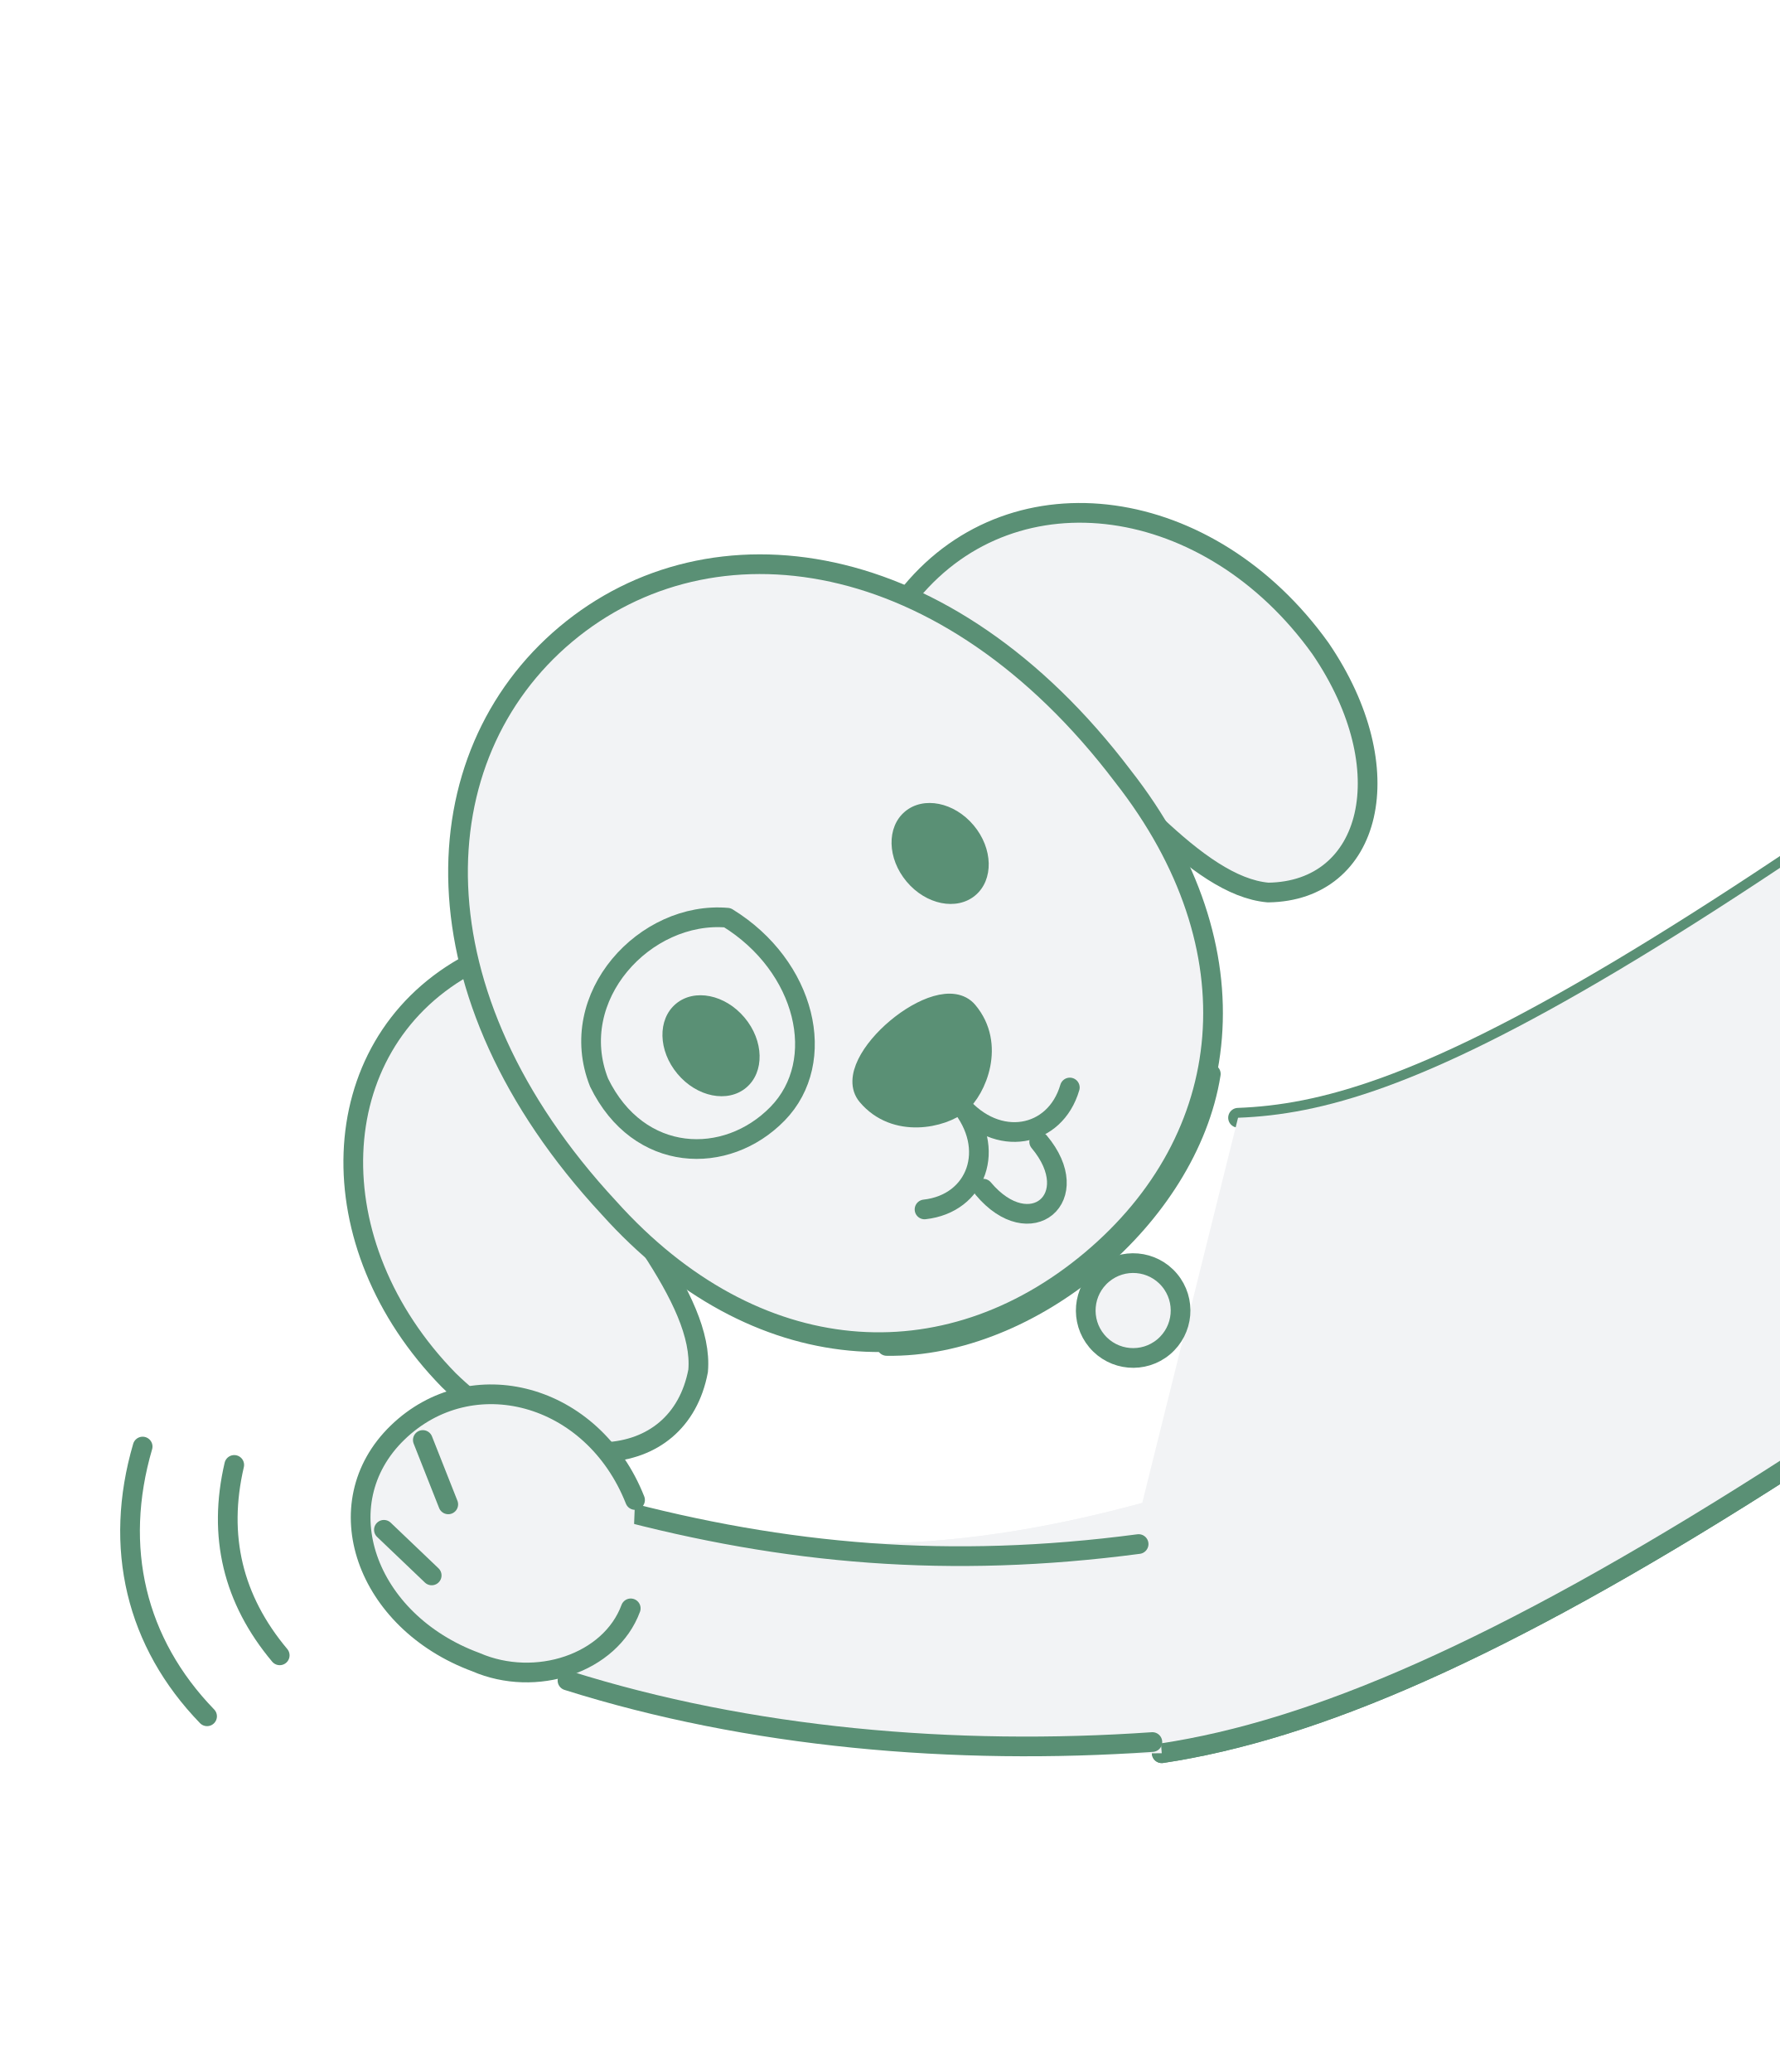
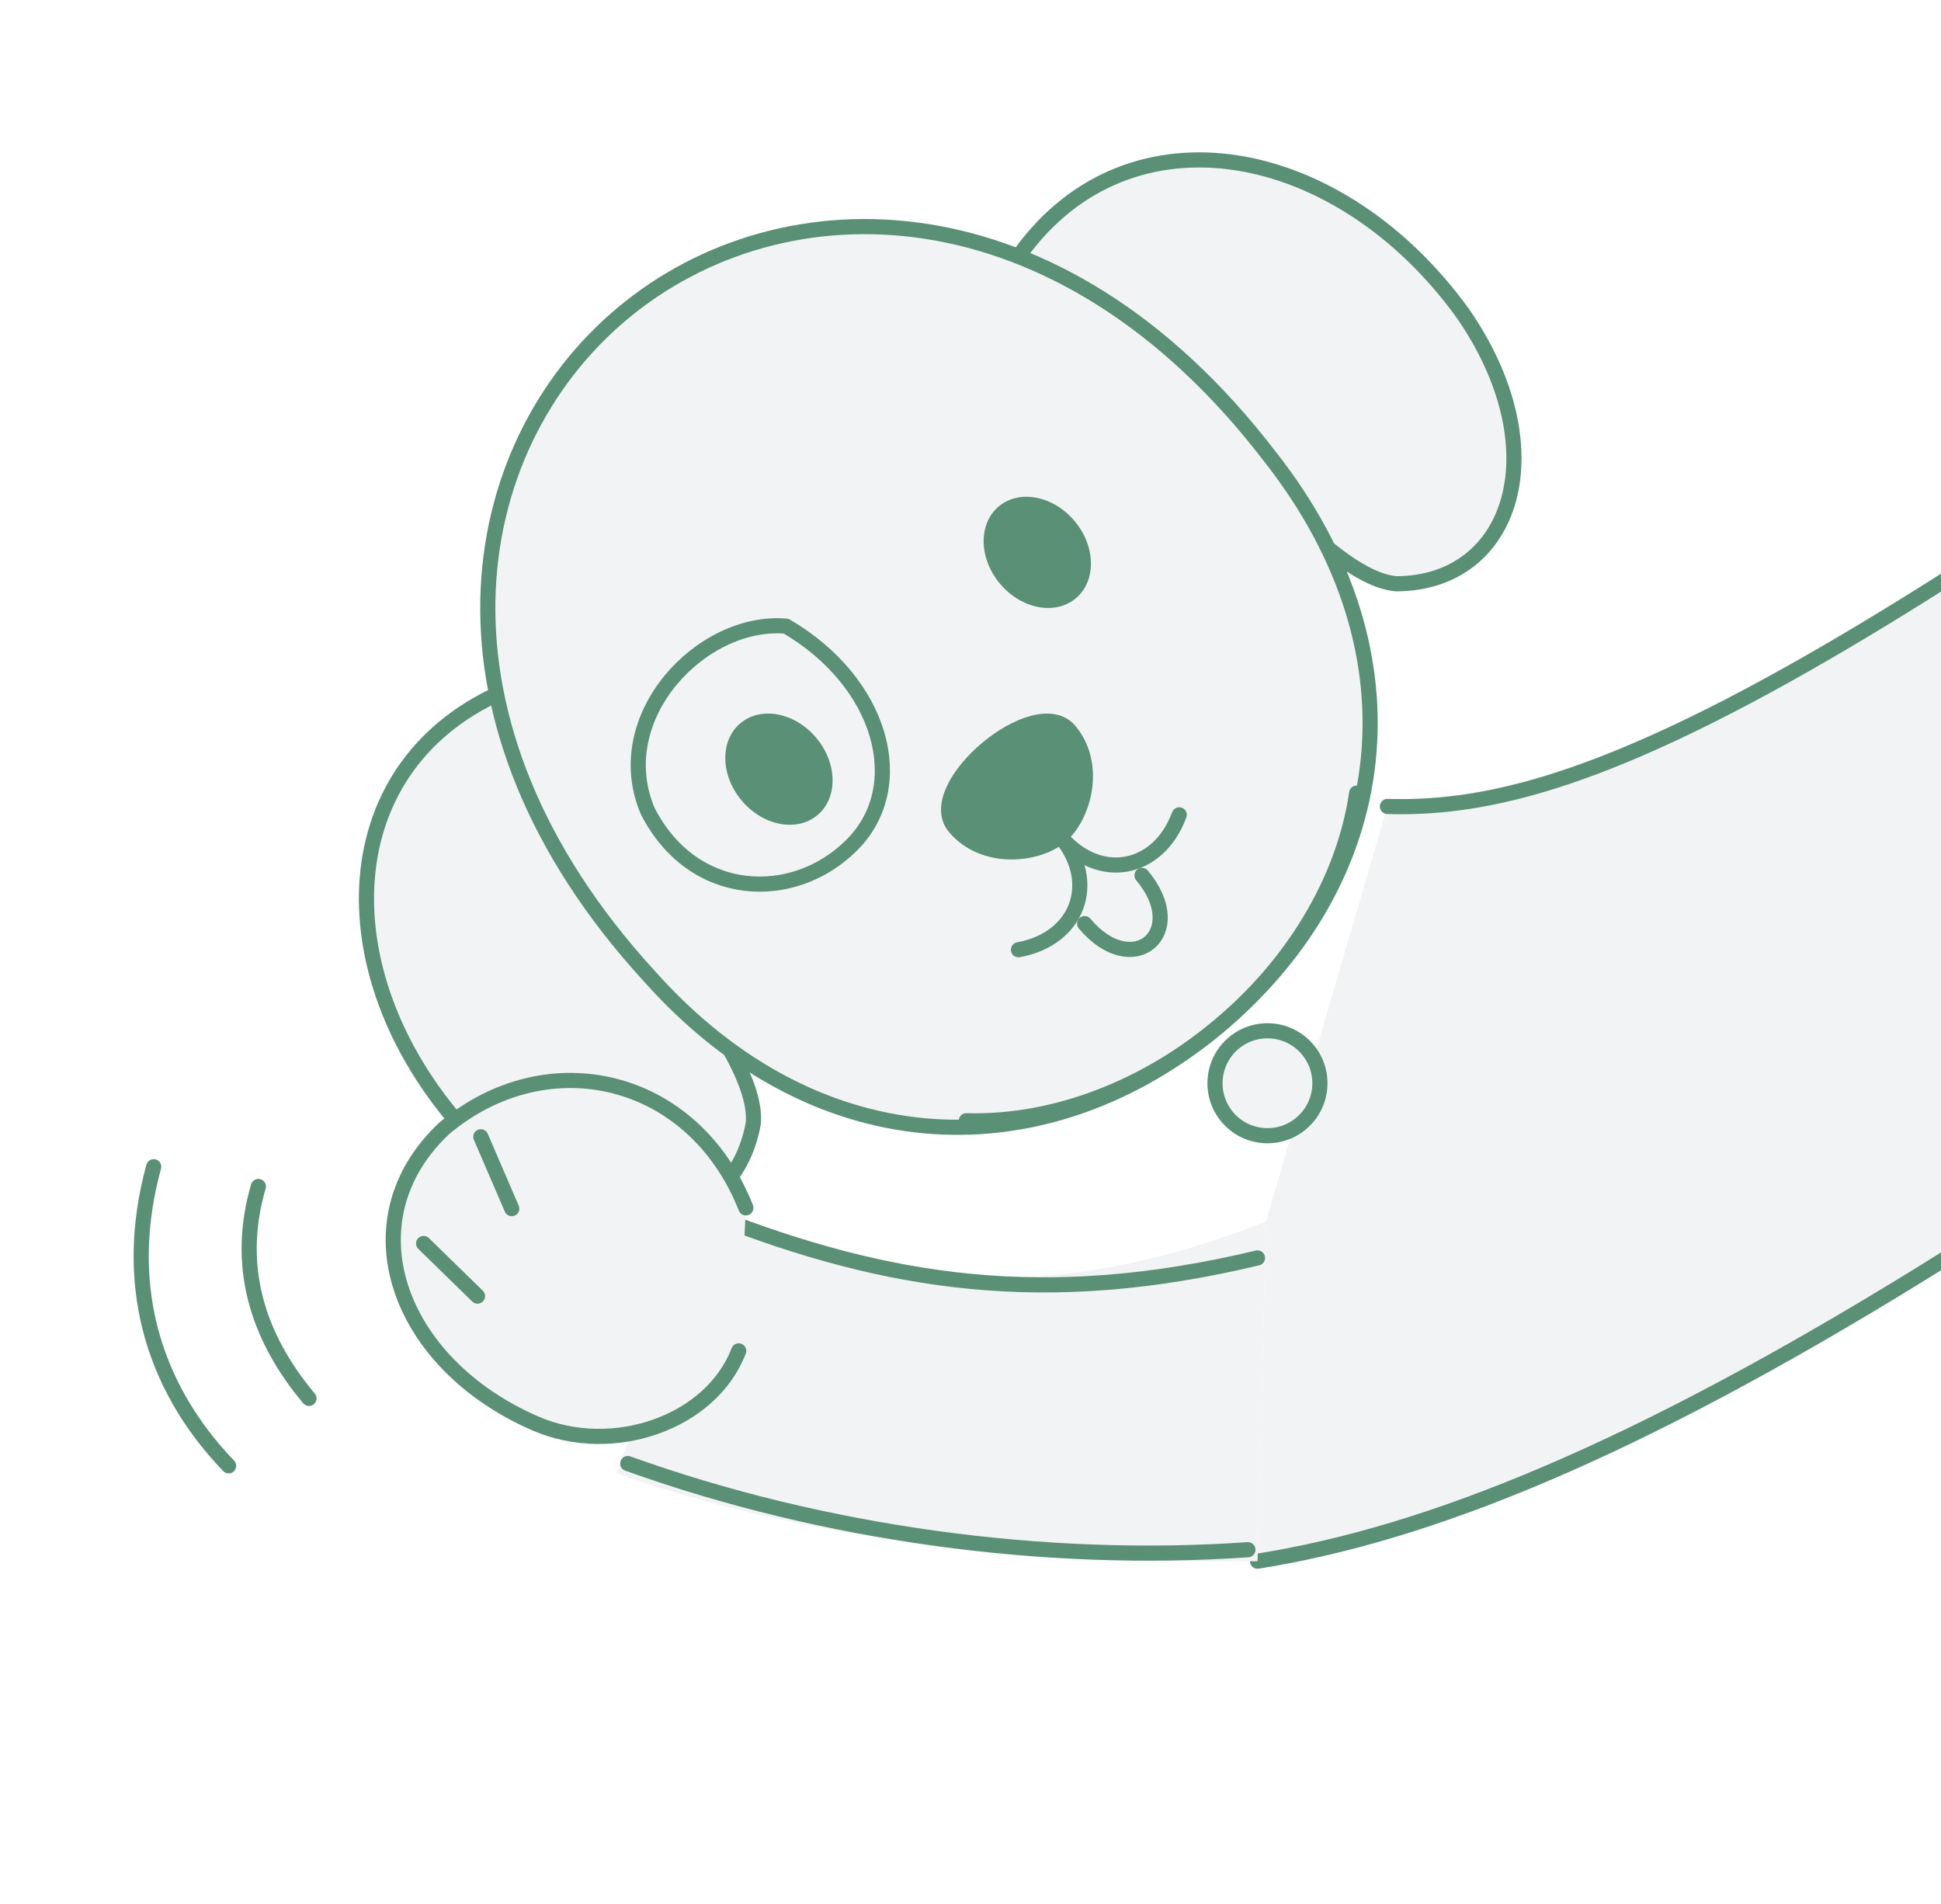
- <svg xmlns="http://www.w3.org/2000/svg" viewBox="16 14 244 284" fill="none" stroke="#5A9075" stroke-width="2.7" stroke-linecap="round" stroke-linejoin="round">
+ <svg xmlns="http://www.w3.org/2000/svg" viewBox="8 56 259 254" fill="none" stroke="#5A9075" stroke-width="2.02" stroke-linecap="round" stroke-linejoin="round">
  <g transform="rotate(-40 200 150)">
    <g transform="translate(300 0) scale(-1 1)">
-       <path d="M122 154 C104 168 70 178 -90 184" />
-       <path d="M186 214 C150 236 80 246 -90 250" />
-       <path d="M166 186 C192 174 208 160 222 140 L242 154 C228 176 208 196 186 214 C150 236 80 246 -90 250 L-90 184 C70 178 104 168 122 154 Z" fill="#f2f3f5" stroke="none" />
-       <path d="M186 214 C150 236 80 246 -90 250" />
-       <path d="M110 70 C88 66 70 86 72 112 C74 132 88 142 99 133 C106 126 105 108 107 92" fill="#f2f3f5" />
-       <path d="M190 70 C212 66 230 86 228 112 C226 132 212 142 201 133 C194 126 195 108 193 92" fill="#f2f3f5" />
-       <path d="M104 108 C102 68 124 44 150 44 C176 44 198 68 196 108 C195 138 176 156 150 156 C124 156 105 138 104 108 Z" fill="#f2f3f5" />
-       <path d="M158 88 C166 80 182 82 186 94 C189 106 180 114 170 113 C160 112 154 100 158 88 Z" />
-       <ellipse cx="130" cy="100" rx="6" ry="7.5" fill="#5A9075" stroke="none" />
-       <ellipse cx="171" cy="100" rx="6" ry="7.5" fill="#5A9075" stroke="none" />
-       <path d="M141 119 C141 113 159 113 159 119 C159 125 153 128 150 128 C147 128 141 125 141 119 Z" fill="#5A9075" />
-       <path d="M150 128 C150 136 143 140 137 136" />
-       <path d="M150 128 C150 136 157 140 163 136" />
-       <path d="M145 139 C145 149 155 149 155 139" />
-       <path d="M121 147 C136 160 164 160 179 147" />
-       <circle cx="150" cy="165" r="6.5" fill="#f2f3f5" />
-       <path d="M166 186 C192 174 208 160 222 140 L242 154 C228 176 208 196 186 214 Z" fill="#f2f3f5" stroke="none" />
-       <path d="M170 190 C192 176 208 160 222 140" />
-       <path d="M186 212 C208 196 228 176 242 154" />
-       <path d="M219 141 C214 126 224 112 238 113 C252 114 258 130 250 144 C246 152 236 156 229 152" fill="#f2f3f5" />
-       <path d="M236 116 L239 125" />
-       <path d="M248 122 L247 131" />
-       <path d="M258 102 C266 108 270 116 270 126" />
-       <path d="M266 92 C278 100 284 112 283 126" />
+       <path d="M114 156 C96 172 62 184 -90 190 L-90 262 C80 258 152 246 192 222 L162 188 Z" fill="#f2f3f5" stroke="none" />
+       <path d="M114 156 C96 172 62 184 -90 190" />
+       <path d="M192 222 C152 246 80 258 -90 262" />
+       <path d="M104 68 C80 62 62 84 64 112 C66 134 82 144 94 134 C100 128 99 108 101 90" fill="#f2f3f5" />
+       <path d="M196 68 C220 62 238 84 236 112 C234 134 218 144 206 134 C200 128 201 108 199 90" fill="#f2f3f5" />
+       <path d="M96 110 C94 64 122 40 150 40 C178 40 206 64 204 110 C203 144 180 164 150 164 C120 164 97 144 96 110 Z" fill="#f2f3f5" />
+       <path d="M160 86 C168 78 186 80 190 93 C193 106 183 115 172 114 C161 113 155 100 160 86 Z" />
+       <ellipse cx="128" cy="100" rx="6.5" ry="8" fill="#5A9075" stroke="none" />
+       <ellipse cx="173" cy="100" rx="6.5" ry="8" fill="#5A9075" stroke="none" />
+       <path d="M140 121 C140 114 160 114 160 121 C160 127 154 131 150 131 C146 131 140 127 140 121 Z" fill="#5A9075" />
+       <path d="M150 131 C150 139 143 143 136 139" />
+       <path d="M150 131 C150 139 157 143 164 139" />
+       <path d="M145 142 C145 152 155 152 155 142" />
+       <path d="M116 152 C134 168 166 168 184 152" />
+       <circle cx="150" cy="174" r="7" fill="#f2f3f5" />
+       <path d="M162 188 C192 178 206 162 218 140 L250 158 C236 182 214 204 192 222 Z" fill="#f2f3f5" stroke="none" />
+       <path d="M166 191 C192 178 206 162 218 140" />
+       <path d="M192 220 C214 204 234 182 248 158" />
+       <path d="M214 142 C208 124 220 108 238 108 C256 109 263 128 254 146 C249 156 236 161 227 156" fill="#f2f3f5" />
+       <path d="M235 112 L238 122" />
+       <path d="M250 118 L249 128" />
+       <path d="M262 98 C271 104 275 113 275 124" />
+       <path d="M271 87 C284 96 290 109 289 124" />
    </g>
  </g>
</svg>
